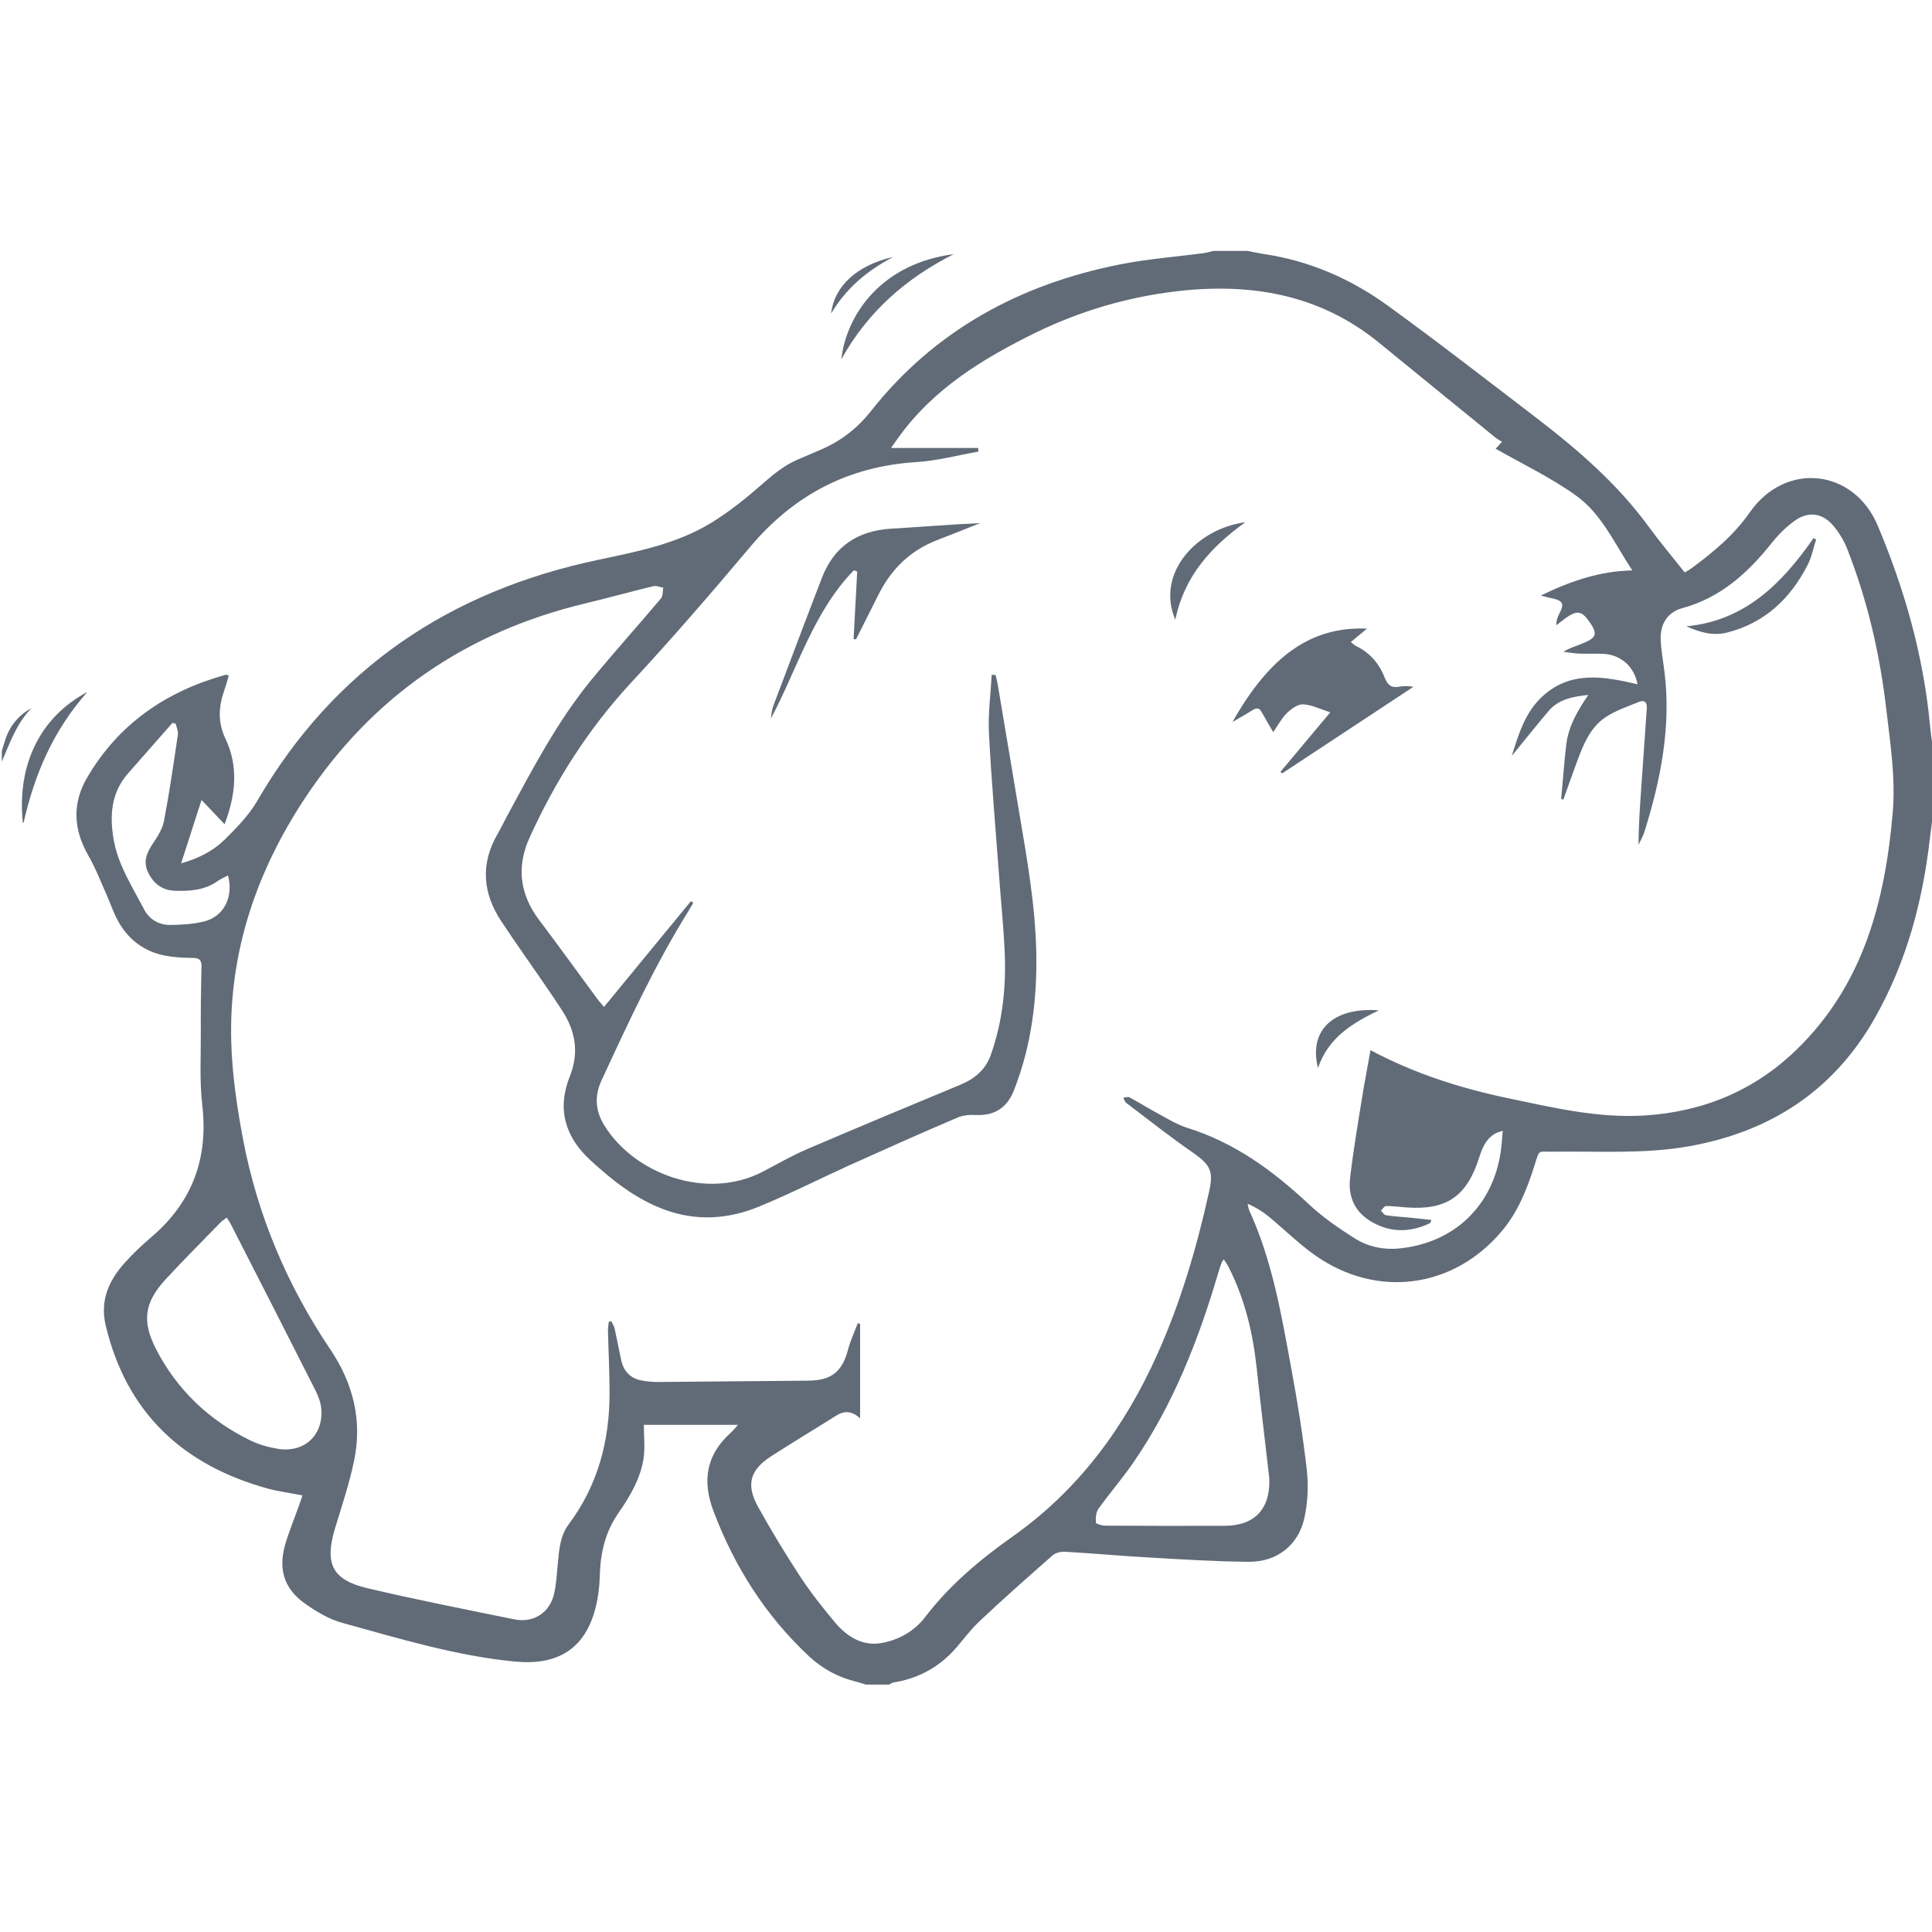
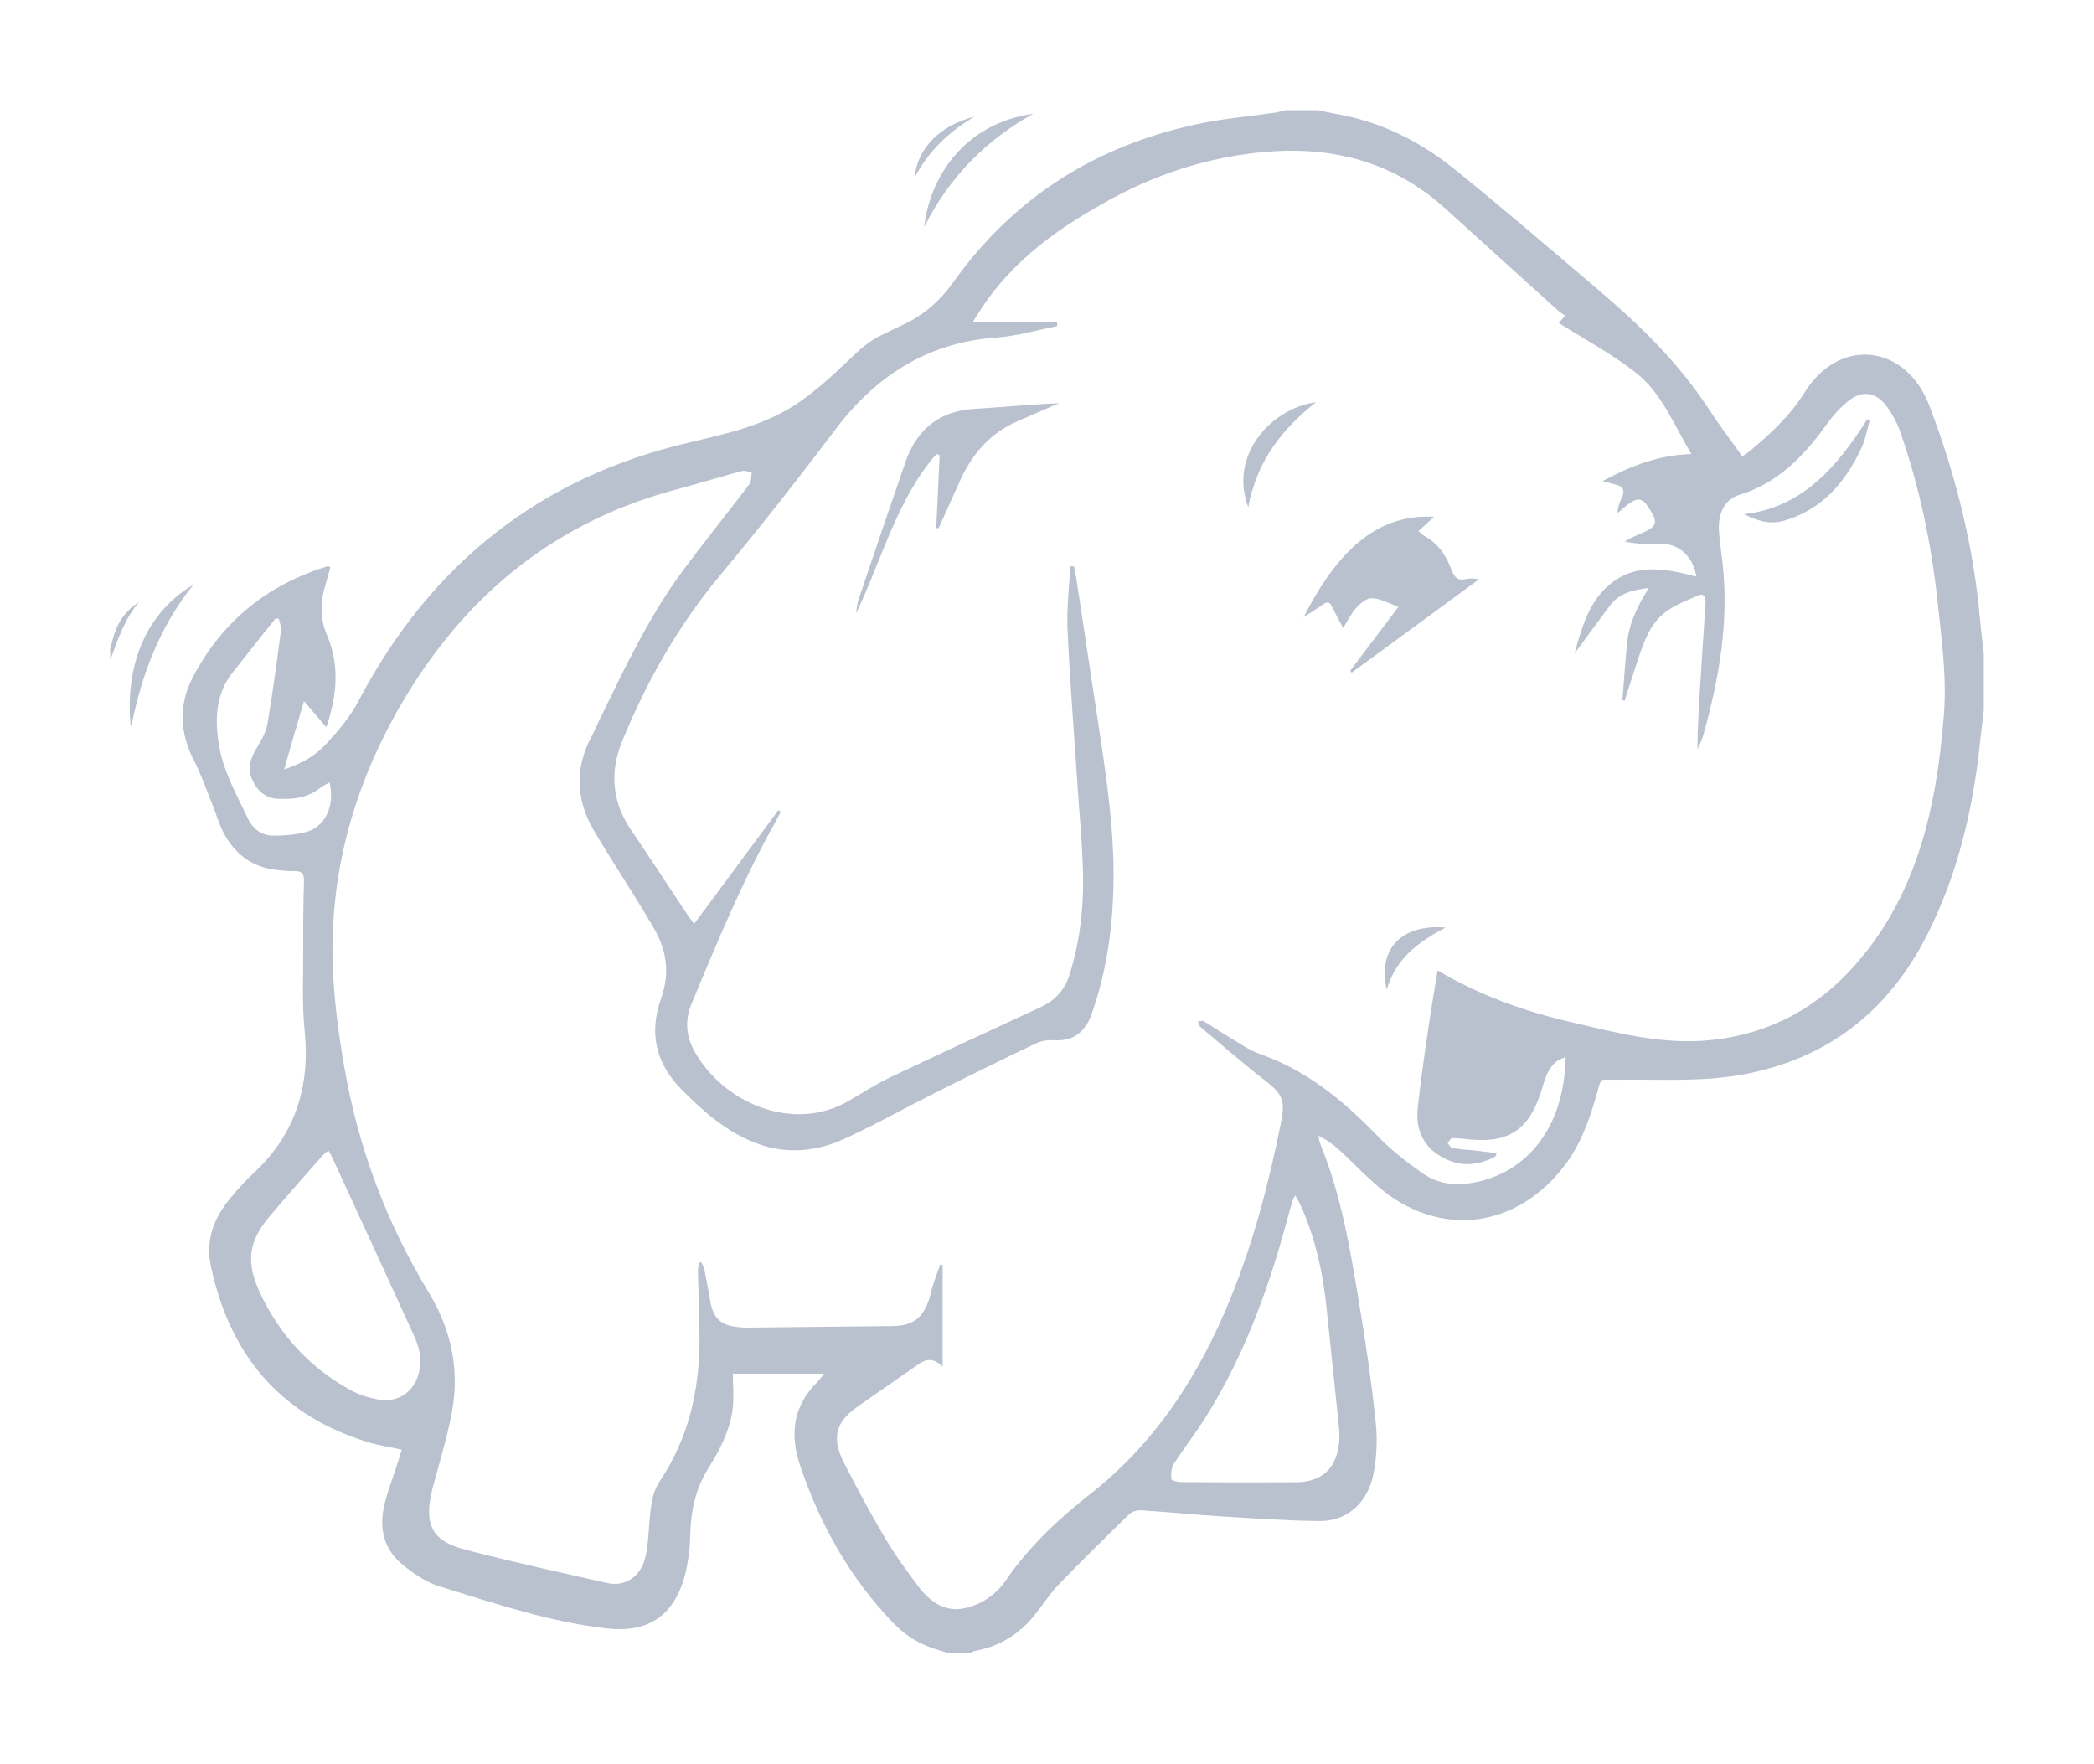
- <svg xmlns="http://www.w3.org/2000/svg" version="1.1" id="图层_1" x="0px" y="0px" width="16px" height="16px" viewBox="0 0 16 16" enable-background="new 0 0 16 16" xml:space="preserve">
-   <g>
-     <path fill="#616B77" d="M16.015,6.694c-0.011,0.087-0.024,0.175-0.034,0.262c-0.06,0.515-0.193,1.008-0.447,1.462   c-0.342,0.612-0.872,0.958-1.558,1.077c-0.371,0.064-0.744,0.037-1.117,0.043c-0.124,0.002-0.107-0.026-0.15,0.111   c-0.062,0.197-0.137,0.387-0.272,0.547c-0.399,0.474-1.031,0.56-1.543,0.202c-0.137-0.096-0.257-0.216-0.387-0.323   c-0.051-0.042-0.107-0.077-0.175-0.106c0.005,0.019,0.007,0.04,0.015,0.058c0.191,0.417,0.266,0.866,0.348,1.312   c0.052,0.279,0.096,0.559,0.128,0.84c0.014,0.128,0.007,0.263-0.02,0.389c-0.048,0.226-0.226,0.368-0.46,0.366   c-0.279-0.002-0.558-0.02-0.836-0.036c-0.229-0.013-0.458-0.034-0.687-0.047c-0.034-0.002-0.078,0.008-0.103,0.03   c-0.206,0.181-0.411,0.362-0.611,0.551c-0.089,0.084-0.157,0.191-0.246,0.276c-0.127,0.122-0.283,0.197-0.458,0.225   c-0.014,0.002-0.026,0.012-0.039,0.018c-0.064,0-0.129,0-0.193,0c-0.028-0.009-0.055-0.018-0.083-0.025   c-0.147-0.036-0.276-0.106-0.387-0.209c-0.36-0.337-0.617-0.741-0.791-1.202c-0.096-0.254-0.06-0.468,0.144-0.651   c0.018-0.016,0.033-0.035,0.058-0.064c-0.265,0-0.517,0-0.779,0c0,0.092,0.011,0.186-0.002,0.277   c-0.026,0.169-0.113,0.316-0.209,0.454c-0.111,0.16-0.149,0.335-0.154,0.524c-0.002,0.086-0.013,0.173-0.034,0.256   c-0.088,0.355-0.327,0.483-0.671,0.449c-0.488-0.047-0.957-0.191-1.427-0.32c-0.107-0.029-0.209-0.09-0.301-0.154   c-0.178-0.122-0.232-0.284-0.173-0.492c0.032-0.111,0.077-0.218,0.116-0.328c0.009-0.025,0.017-0.05,0.028-0.082   c-0.103-0.02-0.2-0.032-0.294-0.058c-0.699-0.195-1.162-0.626-1.335-1.346c-0.05-0.207,0.024-0.374,0.157-0.522   c0.069-0.077,0.145-0.149,0.224-0.216c0.337-0.289,0.469-0.65,0.418-1.091c-0.023-0.198-0.011-0.4-0.012-0.6   C1.662,8.372,1.664,8.192,1.669,8.011c0.002-0.057-0.015-0.078-0.074-0.078c-0.076,0-0.154-0.005-0.228-0.019   C1.191,7.88,1.06,7.779,0.975,7.623c-0.036-0.067-0.06-0.14-0.091-0.21C0.835,7.304,0.792,7.19,0.732,7.086   C0.608,6.87,0.596,6.654,0.722,6.439C0.983,5.993,1.378,5.724,1.87,5.588C1.874,5.587,1.879,5.59,1.895,5.594   C1.883,5.635,1.872,5.676,1.858,5.716C1.81,5.851,1.802,5.98,1.867,6.117c0.109,0.23,0.086,0.464-0.007,0.709   C1.796,6.759,1.738,6.698,1.669,6.625C1.611,6.805,1.558,6.969,1.5,7.15c0.148-0.042,0.266-0.104,0.36-0.196   c0.099-0.098,0.201-0.202,0.27-0.321c0.638-1.098,1.597-1.739,2.826-1.997C5.28,4.567,5.607,4.504,5.893,4.328   c0.15-0.092,0.29-0.205,0.423-0.322C6.408,3.925,6.5,3.85,6.613,3.803C6.673,3.778,6.731,3.752,6.79,3.727   c0.169-0.071,0.306-0.175,0.423-0.323C7.742,2.735,8.447,2.354,9.274,2.19C9.503,2.144,9.738,2.127,9.97,2.096   c0.027-0.004,0.052-0.012,0.079-0.018c0.094,0,0.188,0,0.282,0c0.048,0.009,0.095,0.02,0.144,0.027   c0.374,0.057,0.712,0.205,1.015,0.424c0.416,0.301,0.822,0.617,1.23,0.929c0.346,0.265,0.675,0.549,0.934,0.904   c0.094,0.129,0.198,0.252,0.298,0.379c0.022-0.013,0.037-0.021,0.051-0.031c0.183-0.135,0.354-0.275,0.488-0.467   c0.297-0.425,0.862-0.361,1.06,0.111c0.221,0.525,0.376,1.069,0.431,1.638c0.009,0.09,0.022,0.18,0.033,0.271   C16.015,6.407,16.015,6.55,16.015,6.694z M8.213,5.588C8.223,5.589,8.234,5.589,8.245,5.59c0.006,0.026,0.013,0.052,0.018,0.079   C8.321,6.017,8.38,6.365,8.438,6.713C8.503,7.1,8.573,7.486,8.582,7.881C8.59,8.276,8.542,8.66,8.397,9.03   c-0.055,0.14-0.156,0.21-0.31,0.204C8.034,9.231,7.976,9.235,7.928,9.256C7.633,9.382,7.339,9.513,7.046,9.645   C6.792,9.76,6.543,9.887,6.285,9.993c-0.251,0.103-0.513,0.122-0.775,0.027C5.27,9.933,5.075,9.779,4.89,9.609   C4.678,9.414,4.611,9.183,4.72,8.911c0.077-0.194,0.046-0.373-0.065-0.543C4.605,8.291,4.554,8.215,4.502,8.14   C4.386,7.971,4.266,7.803,4.153,7.632C3.997,7.398,3.977,7.155,4.121,6.906C4.147,6.861,4.17,6.814,4.194,6.768   c0.213-0.394,0.42-0.792,0.705-1.14c0.187-0.227,0.384-0.446,0.574-0.671c0.018-0.021,0.014-0.06,0.02-0.09   C5.465,4.862,5.435,4.848,5.409,4.855C5.221,4.9,5.036,4.952,4.848,4.997c-0.982,0.235-1.76,0.766-2.319,1.608   c-0.405,0.61-0.633,1.28-0.614,2.018c0.007,0.27,0.047,0.542,0.097,0.808c0.119,0.629,0.364,1.21,0.722,1.742   c0.189,0.28,0.267,0.585,0.2,0.916c-0.039,0.193-0.103,0.381-0.16,0.57c-0.087,0.29-0.024,0.425,0.269,0.494   c0.403,0.095,0.811,0.175,1.217,0.258c0.159,0.032,0.294-0.056,0.329-0.213c0.018-0.079,0.022-0.161,0.03-0.242   c0.011-0.116,0.017-0.233,0.09-0.331c0.242-0.324,0.34-0.693,0.339-1.092c0-0.17-0.009-0.341-0.013-0.511   c-0.001-0.025,0.004-0.051,0.007-0.076c0.007-0.001,0.014-0.003,0.021-0.004c0.009,0.02,0.023,0.039,0.027,0.06   c0.019,0.087,0.036,0.174,0.054,0.26c0.02,0.095,0.077,0.154,0.172,0.171c0.046,0.008,0.093,0.013,0.14,0.012   c0.413-0.003,0.826-0.008,1.239-0.011c0.193-0.002,0.281-0.075,0.33-0.263c0.019-0.073,0.052-0.142,0.079-0.213   c0.006,0.002,0.012,0.004,0.019,0.006c0,0.128,0,0.257,0,0.385c0,0.127,0,0.255,0,0.397c-0.071-0.065-0.134-0.063-0.2-0.021   c-0.178,0.112-0.358,0.22-0.535,0.334c-0.178,0.115-0.212,0.236-0.109,0.422c0.108,0.194,0.223,0.385,0.345,0.571   c0.088,0.134,0.188,0.261,0.291,0.384c0.101,0.121,0.234,0.202,0.396,0.169c0.137-0.027,0.261-0.097,0.349-0.211   c0.202-0.265,0.454-0.477,0.723-0.667c0.55-0.388,0.931-0.907,1.203-1.515c0.194-0.433,0.326-0.885,0.428-1.347   c0.037-0.166,0.008-0.219-0.13-0.316C9.693,9.417,9.51,9.273,9.325,9.132C9.314,9.123,9.31,9.104,9.303,9.091   C9.32,9.089,9.341,9.081,9.354,9.088C9.426,9.126,9.495,9.17,9.567,9.209C9.654,9.255,9.739,9.311,9.832,9.34   c0.391,0.122,0.708,0.353,1.003,0.629c0.116,0.109,0.25,0.202,0.385,0.287c0.112,0.071,0.243,0.097,0.378,0.082   c0.447-0.048,0.763-0.351,0.83-0.797c0.008-0.054,0.011-0.109,0.017-0.177c-0.033,0.012-0.049,0.016-0.063,0.024   c-0.076,0.044-0.106,0.117-0.132,0.198c-0.103,0.325-0.273,0.439-0.609,0.413c-0.054-0.004-0.108-0.012-0.162-0.011   c-0.015,0-0.029,0.025-0.043,0.038c0.014,0.013,0.026,0.036,0.042,0.038c0.066,0.01,0.133,0.014,0.199,0.02   c0.059,0.006,0.118,0.013,0.177,0.019c-0.004,0.021-0.011,0.027-0.02,0.031c-0.158,0.072-0.315,0.075-0.469-0.012   c-0.144-0.081-0.203-0.21-0.184-0.367c0.025-0.218,0.062-0.435,0.097-0.652c0.021-0.133,0.047-0.265,0.072-0.406   c0.366,0.195,0.745,0.315,1.135,0.397c0.374,0.078,0.747,0.168,1.135,0.144c0.486-0.031,0.909-0.206,1.258-0.545   c0.554-0.537,0.734-1.23,0.797-1.967c0.024-0.287-0.021-0.572-0.054-0.856c-0.053-0.454-0.155-0.896-0.322-1.321   c-0.027-0.07-0.068-0.138-0.117-0.196c-0.089-0.105-0.205-0.121-0.317-0.042c-0.071,0.051-0.136,0.115-0.191,0.184   c-0.198,0.249-0.424,0.455-0.741,0.541c-0.123,0.034-0.184,0.13-0.18,0.259c0.003,0.088,0.02,0.176,0.031,0.264   c0.057,0.457-0.03,0.896-0.165,1.328c-0.012,0.038-0.032,0.072-0.049,0.109c0-0.165,0.012-0.325,0.023-0.485   c0.015-0.214,0.03-0.429,0.045-0.643c0.004-0.05-0.017-0.074-0.065-0.055c-0.093,0.038-0.191,0.07-0.274,0.125   c-0.129,0.085-0.186,0.227-0.238,0.367c-0.039,0.106-0.076,0.212-0.114,0.317c-0.006-0.002-0.012-0.003-0.018-0.005   c0.014-0.15,0.024-0.3,0.042-0.449c0.018-0.154,0.095-0.285,0.183-0.413c-0.126,0.014-0.245,0.034-0.329,0.133   c-0.101,0.119-0.199,0.242-0.305,0.372c0.058-0.187,0.113-0.365,0.256-0.495c0.234-0.213,0.509-0.163,0.785-0.098   c-0.025-0.141-0.13-0.238-0.268-0.251c-0.071-0.006-0.143,0-0.215-0.003c-0.044-0.002-0.087-0.01-0.13-0.015   c0.049-0.031,0.096-0.045,0.142-0.063c0.14-0.054,0.148-0.085,0.057-0.207c-0.046-0.061-0.087-0.07-0.153-0.028   c-0.037,0.023-0.07,0.052-0.105,0.078c-0.001-0.038,0.01-0.069,0.025-0.097c0.043-0.079,0.029-0.108-0.061-0.126   c-0.031-0.006-0.062-0.016-0.093-0.023c0.243-0.118,0.487-0.203,0.758-0.208c-0.147-0.223-0.254-0.468-0.466-0.62   c-0.208-0.149-0.443-0.261-0.666-0.388c0.009-0.009,0.025-0.027,0.053-0.057c-0.02-0.013-0.038-0.022-0.053-0.034   c-0.32-0.261-0.641-0.521-0.961-0.783c-0.498-0.409-1.076-0.503-1.696-0.428c-0.4,0.049-0.783,0.162-1.146,0.338   C8.138,2.97,7.722,3.223,7.43,3.638C7.417,3.657,7.403,3.675,7.379,3.71c0.253,0,0.487,0,0.721,0c0.001,0.01,0.002,0.02,0.003,0.03   C7.932,3.77,7.761,3.816,7.588,3.827C7.025,3.862,6.573,4.1,6.211,4.531c-0.32,0.38-0.645,0.757-0.983,1.121   C4.874,6.034,4.6,6.465,4.386,6.936c-0.11,0.242-0.082,0.47,0.079,0.683c0.162,0.215,0.32,0.434,0.48,0.651   c0.015,0.021,0.033,0.04,0.057,0.069c0.245-0.298,0.482-0.587,0.72-0.876c0.006,0.005,0.013,0.01,0.019,0.015   c-0.015,0.025-0.029,0.05-0.044,0.074C5.42,7.999,5.2,8.475,4.98,8.951C4.923,9.076,4.93,9.199,5.004,9.319   C5.251,9.721,5.85,9.947,6.32,9.702C6.438,9.64,6.554,9.573,6.676,9.52c0.425-0.182,0.851-0.36,1.278-0.537   c0.118-0.049,0.208-0.124,0.251-0.246c0.099-0.279,0.129-0.568,0.115-0.862C8.31,7.663,8.288,7.451,8.273,7.24   C8.244,6.85,8.21,6.461,8.19,6.072C8.182,5.911,8.204,5.749,8.213,5.588z M10.134,10.429c-0.01,0.016-0.015,0.022-0.017,0.028   c-0.01,0.028-0.02,0.056-0.028,0.084c-0.163,0.555-0.372,1.089-0.702,1.57c-0.091,0.132-0.197,0.254-0.29,0.384   c-0.021,0.029-0.024,0.077-0.021,0.115c0.001,0.011,0.053,0.025,0.082,0.025c0.329,0.002,0.657,0.002,0.986,0.001   c0.244-0.001,0.374-0.137,0.368-0.381c-0.001-0.032-0.007-0.064-0.01-0.096c-0.031-0.274-0.065-0.549-0.094-0.823   c-0.031-0.292-0.097-0.574-0.231-0.838C10.168,10.477,10.153,10.458,10.134,10.429z M1.878,10.083   C1.856,10.1,1.839,10.11,1.826,10.124c-0.153,0.158-0.309,0.313-0.458,0.475c-0.172,0.188-0.193,0.343-0.078,0.569   c0.174,0.341,0.44,0.593,0.783,0.761c0.07,0.034,0.148,0.056,0.225,0.069c0.218,0.037,0.38-0.109,0.363-0.328   c-0.004-0.052-0.024-0.106-0.048-0.154c-0.23-0.456-0.463-0.911-0.696-1.367C1.907,10.128,1.893,10.108,1.878,10.083z M1.888,7.25   C1.856,7.267,1.829,7.278,1.805,7.295C1.699,7.371,1.578,7.381,1.452,7.377C1.342,7.374,1.271,7.317,1.226,7.224   c-0.043-0.088-0.01-0.165,0.042-0.241C1.306,6.927,1.345,6.865,1.358,6.8c0.045-0.237,0.08-0.477,0.115-0.716   c0.004-0.029-0.011-0.061-0.018-0.091C1.445,5.991,1.436,5.989,1.428,5.987c-0.123,0.14-0.247,0.28-0.37,0.421   C0.92,6.566,0.908,6.753,0.94,6.946c0.036,0.216,0.156,0.398,0.255,0.588c0.042,0.08,0.122,0.127,0.214,0.126   C1.502,7.66,1.597,7.653,1.687,7.632C1.851,7.593,1.937,7.431,1.888,7.25z" />
-     <path fill="#616B77" d="M0.015,6.219C0.027,6.182,0.037,6.144,0.05,6.108c0.039-0.108,0.111-0.189,0.212-0.245   c-0.124,0.126-0.18,0.289-0.247,0.445C0.015,6.278,0.015,6.249,0.015,6.219z" />
-     <path fill="#616B77" d="M7.898,2.105C7.508,2.302,7.19,2.576,6.967,2.976C7.011,2.598,7.306,2.181,7.898,2.105z" />
-     <path fill="#616B77" d="M0.189,6.812C0.14,6.336,0.33,5.94,0.723,5.731C0.437,6.054,0.284,6.42,0.195,6.815   C0.193,6.814,0.191,6.813,0.189,6.812z" />
-     <path fill="#616B77" d="M7.397,2.128c-0.221,0.116-0.39,0.262-0.514,0.468C6.908,2.371,7.098,2.195,7.397,2.128z" />
-     <path fill="#616B77" d="M11.017,5.899c-0.086-0.027-0.155-0.063-0.226-0.066c-0.044-0.002-0.098,0.038-0.134,0.073   c-0.043,0.042-0.072,0.099-0.113,0.157c-0.035-0.06-0.066-0.112-0.095-0.165c-0.018-0.034-0.04-0.039-0.072-0.019   c-0.054,0.033-0.109,0.065-0.17,0.1c0.309-0.548,0.653-0.793,1.114-0.773c-0.051,0.042-0.09,0.075-0.134,0.111   c0.017,0.013,0.029,0.026,0.043,0.033c0.116,0.055,0.193,0.148,0.238,0.263c0.025,0.062,0.056,0.086,0.12,0.074   c0.036-0.007,0.073-0.007,0.117,0.001c-0.362,0.239-0.725,0.478-1.087,0.717c-0.005-0.004-0.009-0.009-0.014-0.013   C10.738,6.233,10.872,6.073,11.017,5.899z" />
-     <path fill="#616B77" d="M7.071,4.723C6.734,5.07,6.606,5.535,6.384,5.951C6.39,5.917,6.391,5.881,6.403,5.849   c0.134-0.356,0.268-0.712,0.405-1.067C6.91,4.521,7.107,4.394,7.384,4.378c0.244-0.014,0.488-0.035,0.734-0.046   c-0.118,0.047-0.236,0.094-0.355,0.14C7.539,4.558,7.381,4.713,7.275,4.925c-0.062,0.123-0.124,0.246-0.186,0.37   c-0.007-0.001-0.013-0.002-0.02-0.003c0.01-0.186,0.02-0.373,0.03-0.559C7.09,4.729,7.08,4.726,7.071,4.723z" />
-     <path fill="#616B77" d="M15.04,4.469c-0.023,0.07-0.036,0.144-0.069,0.208c-0.144,0.281-0.356,0.483-0.67,0.562   c-0.116,0.029-0.225-0.003-0.335-0.052c0.488-0.047,0.793-0.357,1.054-0.732C15.026,4.46,15.033,4.465,15.04,4.469z" />
-     <path fill="#616B77" d="M9.733,5.132c-0.164-0.387,0.181-0.755,0.58-0.807C10.026,4.531,9.809,4.772,9.733,5.132z" />
-     <path fill="#616B77" d="M10.915,8.845c-0.079-0.312,0.126-0.506,0.504-0.478C11.196,8.475,11,8.594,10.915,8.845z" />
+ <svg xmlns="http://www.w3.org/2000/svg" width="19px" height="16px" viewBox="0 0 19 16" version="1.1">
+   <defs />
+   <g id="Page-1" stroke="none" stroke-width="1" fill="none" fill-rule="evenodd">
+     <g id="Hadoop" fill="#B9C1CF">
+       <g transform="translate(1, 1)" id="Shape">
+         <path d="M16.964,5.752 C16.9,6.359 16.759,6.94 16.489,7.476 C16.125,8.198 15.563,8.606 14.833,8.746 C14.44,8.822 14.043,8.79 13.646,8.797 C13.515,8.799 13.533,8.765 13.488,8.928 C13.422,9.16 13.342,9.384 13.199,9.572 C12.775,10.132 12.103,10.233 11.559,9.811 C11.414,9.697 11.286,9.556 11.147,9.43 C11.093,9.381 11.034,9.339 10.962,9.305 C10.967,9.327 10.97,9.352 10.977,9.373 C11.18,9.865 11.261,10.394 11.348,10.921 C11.402,11.249 11.449,11.579 11.483,11.911 C11.499,12.062 11.491,12.222 11.463,12.37 C11.412,12.636 11.222,12.803 10.974,12.801 C10.677,12.798 10.38,12.777 10.086,12.759 C9.842,12.744 9.598,12.719 9.356,12.704 C9.319,12.702 9.273,12.713 9.246,12.739 C9.027,12.953 8.809,13.166 8.596,13.388 C8.502,13.487 8.43,13.614 8.336,13.714 C8.201,13.858 8.034,13.946 7.848,13.979 C7.834,13.981 7.821,13.993 7.808,14 C7.74,14 7.67,14 7.602,14 C7.573,13.989 7.543,13.979 7.514,13.971 C7.358,13.929 7.22,13.846 7.103,13.724 C6.721,13.327 6.448,12.851 6.263,12.307 C6.161,12.008 6.198,11.756 6.416,11.54 C6.434,11.521 6.451,11.498 6.477,11.464 C6.196,11.464 5.927,11.464 5.65,11.464 C5.65,11.572 5.661,11.683 5.647,11.791 C5.619,11.99 5.527,12.163 5.425,12.326 C5.307,12.515 5.267,12.721 5.262,12.944 C5.26,13.045 5.247,13.148 5.226,13.246 C5.132,13.665 4.878,13.816 4.513,13.776 C3.994,13.72 3.495,13.55 2.997,13.397 C2.882,13.364 2.774,13.292 2.677,13.217 C2.488,13.073 2.43,12.881 2.492,12.636 C2.526,12.505 2.575,12.379 2.616,12.25 C2.626,12.221 2.634,12.19 2.645,12.153 C2.536,12.129 2.433,12.115 2.334,12.084 C1.59,11.854 1.098,11.346 0.915,10.497 C0.861,10.253 0.941,10.056 1.081,9.882 C1.155,9.791 1.235,9.705 1.319,9.627 C1.677,9.286 1.818,8.86 1.763,8.34 C1.74,8.107 1.752,7.869 1.751,7.633 C1.75,7.422 1.752,7.209 1.758,6.996 C1.759,6.929 1.742,6.904 1.678,6.904 C1.598,6.904 1.515,6.898 1.436,6.881 C1.25,6.841 1.111,6.722 1.02,6.539 C0.981,6.459 0.957,6.373 0.924,6.291 C0.872,6.162 0.825,6.027 0.762,5.905 C0.63,5.65 0.618,5.396 0.751,5.142 C1.028,4.616 1.448,4.299 1.971,4.138 C1.975,4.137 1.981,4.14 1.997,4.145 C1.984,4.194 1.973,4.242 1.958,4.29 C1.907,4.449 1.898,4.601 1.967,4.763 C2.083,5.034 2.059,5.309 1.961,5.599 C1.893,5.519 1.83,5.447 1.758,5.362 C1.695,5.574 1.64,5.767 1.578,5.981 C1.735,5.93 1.861,5.858 1.961,5.749 C2.065,5.634 2.174,5.511 2.247,5.371 C2.925,4.076 3.944,3.321 5.25,3.016 C5.594,2.934 5.942,2.861 6.246,2.653 C6.404,2.544 6.553,2.411 6.695,2.273 C6.792,2.178 6.891,2.089 7.011,2.034 C7.074,2.005 7.135,1.973 7.199,1.944 C7.378,1.86 7.523,1.737 7.648,1.563 C8.21,0.774 8.959,0.325 9.837,0.132 C10.081,0.077 10.33,0.057 10.577,0.021 C10.606,0.016 10.633,0.007 10.661,0 C10.761,0 10.861,0 10.96,0 C11.011,0.011 11.061,0.023 11.113,0.032 C11.511,0.098 11.871,0.273 12.192,0.531 C12.634,0.886 13.065,1.259 13.499,1.627 C13.866,1.939 14.217,2.275 14.492,2.693 C14.592,2.846 14.702,2.99 14.808,3.14 C14.832,3.125 14.848,3.115 14.863,3.104 C15.056,2.944 15.239,2.779 15.38,2.552 C15.697,2.052 16.296,2.126 16.507,2.683 C16.742,3.302 16.906,3.944 16.965,4.615 C16.974,4.721 16.989,4.827 17,4.934 C17,5.105 17,5.273 17,5.442 C16.989,5.545 16.974,5.649 16.964,5.752 Z M9.715,12.448 C10.064,12.451 10.413,12.451 10.762,12.449 C11.022,12.448 11.16,12.288 11.153,12.001 C11.152,11.962 11.145,11.925 11.143,11.888 C11.11,11.564 11.074,11.24 11.042,10.917 C11.009,10.573 10.94,10.24 10.797,9.928 C10.787,9.904 10.771,9.882 10.752,9.847 C10.741,9.867 10.735,9.874 10.734,9.881 C10.722,9.913 10.712,9.946 10.703,9.98 C10.531,10.634 10.309,11.263 9.957,11.831 C9.861,11.987 9.749,12.131 9.649,12.284 C9.628,12.317 9.624,12.375 9.628,12.419 C9.629,12.432 9.683,12.448 9.715,12.448 Z M1.437,10.048 C1.255,10.269 1.232,10.453 1.354,10.719 C1.539,11.121 1.822,11.418 2.186,11.616 C2.261,11.657 2.344,11.682 2.425,11.697 C2.658,11.741 2.83,11.569 2.812,11.311 C2.807,11.249 2.786,11.186 2.761,11.129 C2.516,10.592 2.269,10.055 2.021,9.517 C2.011,9.493 1.996,9.468 1.98,9.439 C1.956,9.459 1.938,9.471 1.924,9.488 C1.761,9.674 1.596,9.857 1.437,10.048 Z M1.902,6.151 C1.79,6.241 1.66,6.253 1.527,6.248 C1.41,6.245 1.334,6.178 1.286,6.068 C1.241,5.964 1.276,5.873 1.332,5.783 C1.371,5.718 1.413,5.644 1.427,5.567 C1.474,5.288 1.512,5.006 1.549,4.723 C1.554,4.689 1.538,4.652 1.53,4.616 C1.52,4.613 1.51,4.611 1.502,4.609 C1.37,4.774 1.239,4.939 1.108,5.106 C0.961,5.292 0.949,5.512 0.983,5.74 C1.021,5.995 1.148,6.21 1.253,6.434 C1.299,6.528 1.384,6.583 1.481,6.582 C1.58,6.582 1.681,6.574 1.777,6.549 C1.95,6.503 2.042,6.312 1.99,6.099 C1.956,6.118 1.928,6.131 1.902,6.151 Z M16.582,4.471 C16.525,3.936 16.416,3.414 16.24,2.913 C16.21,2.83 16.167,2.751 16.115,2.682 C16.021,2.558 15.897,2.54 15.778,2.633 C15.702,2.693 15.633,2.768 15.575,2.85 C15.365,3.143 15.124,3.386 14.788,3.488 C14.657,3.527 14.593,3.641 14.596,3.794 C14.6,3.896 14.618,4 14.629,4.104 C14.69,4.644 14.597,5.161 14.455,5.67 C14.442,5.716 14.421,5.755 14.402,5.798 C14.402,5.605 14.415,5.416 14.426,5.228 C14.442,4.975 14.458,4.721 14.475,4.469 C14.478,4.41 14.457,4.381 14.406,4.404 C14.306,4.449 14.203,4.486 14.115,4.551 C13.977,4.652 13.916,4.819 13.862,4.985 C13.82,5.11 13.78,5.235 13.741,5.358 C13.734,5.356 13.728,5.355 13.721,5.352 C13.736,5.175 13.746,4.999 13.765,4.822 C13.785,4.641 13.866,4.486 13.96,4.335 C13.827,4.352 13.7,4.375 13.61,4.492 C13.504,4.633 13.399,4.778 13.286,4.931 C13.348,4.71 13.406,4.501 13.558,4.347 C13.807,4.096 14.1,4.156 14.392,4.232 C14.366,4.066 14.255,3.951 14.108,3.936 C14.033,3.929 13.956,3.936 13.88,3.933 C13.832,3.93 13.787,3.921 13.742,3.915 C13.794,3.878 13.844,3.861 13.892,3.84 C14.041,3.776 14.05,3.74 13.952,3.596 C13.904,3.524 13.861,3.513 13.79,3.564 C13.751,3.59 13.716,3.624 13.678,3.655 C13.677,3.61 13.69,3.574 13.705,3.54 C13.751,3.448 13.736,3.413 13.641,3.392 C13.608,3.385 13.574,3.373 13.541,3.365 C13.799,3.226 14.059,3.126 14.347,3.12 C14.19,2.857 14.077,2.568 13.852,2.389 C13.631,2.213 13.381,2.081 13.144,1.931 C13.153,1.921 13.17,1.9 13.201,1.864 C13.18,1.848 13.16,1.838 13.144,1.824 C12.804,1.516 12.463,1.21 12.123,0.9 C11.594,0.418 10.98,0.307 10.321,0.396 C9.896,0.453 9.489,0.587 9.103,0.794 C8.63,1.051 8.188,1.35 7.879,1.839 C7.864,1.861 7.849,1.882 7.825,1.924 C8.093,1.924 8.341,1.924 8.591,1.924 C8.592,1.936 8.593,1.948 8.594,1.959 C8.412,1.994 8.23,2.049 8.047,2.062 C7.448,2.103 6.968,2.384 6.584,2.892 C6.244,3.341 5.898,3.784 5.539,4.214 C5.162,4.665 4.871,5.173 4.644,5.728 C4.528,6.013 4.557,6.283 4.728,6.534 C4.901,6.787 5.068,7.046 5.238,7.301 C5.254,7.326 5.273,7.348 5.298,7.383 C5.559,7.032 5.811,6.691 6.063,6.35 C6.07,6.355 6.078,6.361 6.084,6.367 C6.068,6.396 6.053,6.427 6.037,6.455 C5.743,6.981 5.509,7.543 5.276,8.105 C5.214,8.252 5.222,8.396 5.301,8.538 C5.564,9.012 6.199,9.279 6.699,8.99 C6.825,8.917 6.947,8.838 7.078,8.775 C7.529,8.561 7.981,8.351 8.435,8.142 C8.56,8.085 8.656,7.996 8.702,7.852 C8.807,7.523 8.839,7.182 8.824,6.835 C8.814,6.585 8.79,6.336 8.774,6.087 C8.744,5.627 8.707,5.168 8.686,4.709 C8.678,4.52 8.701,4.328 8.711,4.138 C8.721,4.139 8.732,4.139 8.745,4.14 C8.75,4.172 8.758,4.202 8.764,4.234 C8.825,4.645 8.888,5.055 8.95,5.466 C9.019,5.921 9.093,6.376 9.103,6.842 C9.111,7.308 9.06,7.761 8.906,8.198 C8.848,8.363 8.74,8.446 8.576,8.439 C8.52,8.435 8.458,8.44 8.407,8.464 C8.094,8.613 7.781,8.767 7.471,8.923 C7.2,9.059 6.936,9.208 6.662,9.333 C6.395,9.454 6.117,9.477 5.839,9.364 C5.584,9.263 5.377,9.081 5.179,8.88 C4.955,8.65 4.884,8.378 4.999,8.057 C5.081,7.828 5.048,7.618 4.93,7.417 C4.877,7.326 4.822,7.237 4.768,7.148 C4.644,6.949 4.516,6.75 4.396,6.549 C4.231,6.273 4.209,5.986 4.362,5.693 C4.391,5.64 4.414,5.585 4.44,5.53 C4.667,5.065 4.887,4.596 5.19,4.186 C5.388,3.919 5.598,3.659 5.799,3.394 C5.819,3.37 5.814,3.324 5.821,3.288 C5.79,3.282 5.758,3.266 5.731,3.274 C5.532,3.328 5.335,3.388 5.135,3.442 C4.091,3.719 3.265,4.345 2.671,5.338 C2.241,6.058 1.998,6.847 2.018,7.718 C2.026,8.036 2.068,8.357 2.122,8.671 C2.249,9.412 2.508,10.098 2.889,10.725 C3.089,11.055 3.172,11.415 3.102,11.805 C3.06,12.033 2.992,12.254 2.932,12.477 C2.839,12.82 2.906,12.978 3.218,13.06 C3.646,13.172 4.079,13.266 4.511,13.364 C4.68,13.402 4.822,13.298 4.86,13.113 C4.879,13.019 4.884,12.922 4.891,12.828 C4.904,12.69 4.91,12.552 4.988,12.437 C5.244,12.055 5.348,11.619 5.347,11.15 C5.347,10.949 5.338,10.747 5.333,10.546 C5.332,10.517 5.338,10.487 5.341,10.457 C5.348,10.456 5.356,10.454 5.363,10.453 C5.373,10.476 5.388,10.498 5.392,10.523 C5.413,10.626 5.431,10.728 5.449,10.83 C5.471,10.942 5.532,11.011 5.633,11.031 C5.681,11.041 5.731,11.047 5.781,11.046 C6.22,11.042 6.658,11.037 7.097,11.032 C7.302,11.03 7.396,10.944 7.448,10.722 C7.469,10.636 7.504,10.554 7.532,10.471 C7.539,10.474 7.545,10.476 7.553,10.478 C7.553,10.629 7.553,10.781 7.553,10.933 C7.553,11.082 7.553,11.233 7.553,11.401 C7.477,11.324 7.41,11.326 7.339,11.375 C7.15,11.508 6.96,11.636 6.772,11.77 C6.582,11.905 6.546,12.048 6.655,12.267 C6.771,12.496 6.893,12.721 7.022,12.941 C7.115,13.099 7.222,13.248 7.332,13.393 C7.438,13.536 7.58,13.631 7.752,13.592 C7.897,13.561 8.03,13.478 8.123,13.344 C8.338,13.031 8.605,12.781 8.891,12.557 C9.476,12.099 9.88,11.487 10.169,10.77 C10.376,10.26 10.515,9.728 10.624,9.182 C10.664,8.986 10.633,8.924 10.486,8.81 C10.283,8.653 10.089,8.484 9.892,8.318 C9.88,8.308 9.876,8.284 9.868,8.269 C9.886,8.267 9.909,8.258 9.922,8.266 C9.999,8.311 10.072,8.363 10.149,8.408 C10.242,8.463 10.331,8.528 10.43,8.563 C10.846,8.707 11.183,8.979 11.497,9.305 C11.619,9.433 11.762,9.543 11.906,9.644 C12.025,9.728 12.164,9.758 12.307,9.74 C12.782,9.683 13.117,9.326 13.189,8.801 C13.198,8.736 13.201,8.672 13.207,8.591 C13.172,8.606 13.155,8.61 13.14,8.62 C13.059,8.672 13.028,8.757 12.999,8.853 C12.891,9.236 12.709,9.37 12.352,9.34 C12.296,9.335 12.238,9.326 12.18,9.327 C12.164,9.327 12.149,9.356 12.135,9.371 C12.149,9.388 12.163,9.415 12.18,9.417 C12.249,9.429 12.32,9.433 12.391,9.44 C12.453,9.447 12.517,9.456 12.579,9.463 C12.574,9.488 12.568,9.495 12.557,9.5 C12.39,9.584 12.223,9.587 12.06,9.485 C11.907,9.39 11.843,9.237 11.864,9.053 C11.891,8.796 11.929,8.54 11.967,8.283 C11.99,8.127 12.017,7.971 12.044,7.805 C12.433,8.035 12.835,8.176 13.25,8.273 C13.646,8.365 14.043,8.471 14.456,8.443 C14.971,8.406 15.421,8.2 15.792,7.8 C16.38,7.167 16.572,6.35 16.638,5.481 C16.665,5.142 16.617,4.806 16.582,4.471 Z M15.179,3.727 C15.055,3.761 14.94,3.724 14.823,3.665 C15.342,3.61 15.666,3.245 15.943,2.802 C15.949,2.808 15.956,2.814 15.964,2.819 C15.939,2.902 15.926,2.989 15.89,3.064 C15.737,3.395 15.513,3.634 15.179,3.727 Z M11.251,5.086 C11.393,4.899 11.535,4.71 11.689,4.506 C11.599,4.473 11.525,4.431 11.449,4.428 C11.402,4.425 11.346,4.472 11.307,4.514 C11.262,4.563 11.23,4.631 11.187,4.699 C11.15,4.629 11.117,4.567 11.086,4.505 C11.067,4.464 11.043,4.458 11.009,4.481 C10.953,4.521 10.894,4.558 10.829,4.599 C11.158,3.954 11.523,3.664 12.012,3.689 C11.959,3.738 11.917,3.776 11.871,3.819 C11.889,3.835 11.901,3.85 11.916,3.858 C12.039,3.923 12.121,4.033 12.169,4.168 C12.196,4.241 12.229,4.27 12.297,4.255 C12.334,4.247 12.374,4.247 12.42,4.256 C12.036,4.539 11.651,4.82 11.265,5.103 C11.261,5.097 11.256,5.091 11.251,5.086 Z M10.941,2.649 C10.636,2.892 10.406,3.176 10.326,3.601 C10.151,3.144 10.517,2.71 10.941,2.649 Z M12.116,7.416 C11.88,7.543 11.671,7.683 11.582,7.98 C11.498,7.612 11.715,7.383 12.116,7.416 Z M7.713,3.357 C7.648,3.502 7.582,3.647 7.516,3.794 C7.508,3.792 7.503,3.791 7.495,3.79 C7.506,3.571 7.516,3.35 7.526,3.13 C7.517,3.126 7.506,3.122 7.497,3.119 C7.139,3.527 7.003,4.076 6.767,4.567 C6.774,4.527 6.775,4.484 6.788,4.446 C6.929,4.027 7.072,3.607 7.217,3.188 C7.326,2.881 7.536,2.731 7.829,2.711 C8.089,2.695 8.348,2.67 8.61,2.658 C8.484,2.712 8.358,2.768 8.233,2.822 C7.995,2.924 7.827,3.107 7.713,3.357 Z M7.386,1.059 C7.434,0.613 7.746,0.121 8.375,0.032 C7.962,0.264 7.624,0.587 7.386,1.059 Z M7.298,0.611 C7.324,0.346 7.525,0.138 7.844,0.058 C7.608,0.195 7.429,0.368 7.298,0.611 Z M0.185,5.582 C0.133,5.021 0.334,4.554 0.753,4.307 C0.449,4.688 0.286,5.12 0.192,5.586 C0.189,5.585 0.187,5.584 0.185,5.582 Z M0,4.883 C0.012,4.839 0.024,4.794 0.037,4.752 C0.078,4.625 0.155,4.529 0.263,4.463 C0.13,4.611 0.071,4.804 0,4.988 C0,4.952 0,4.918 0,4.883 Z" />
+       </g>
+     </g>
  </g>
</svg>
